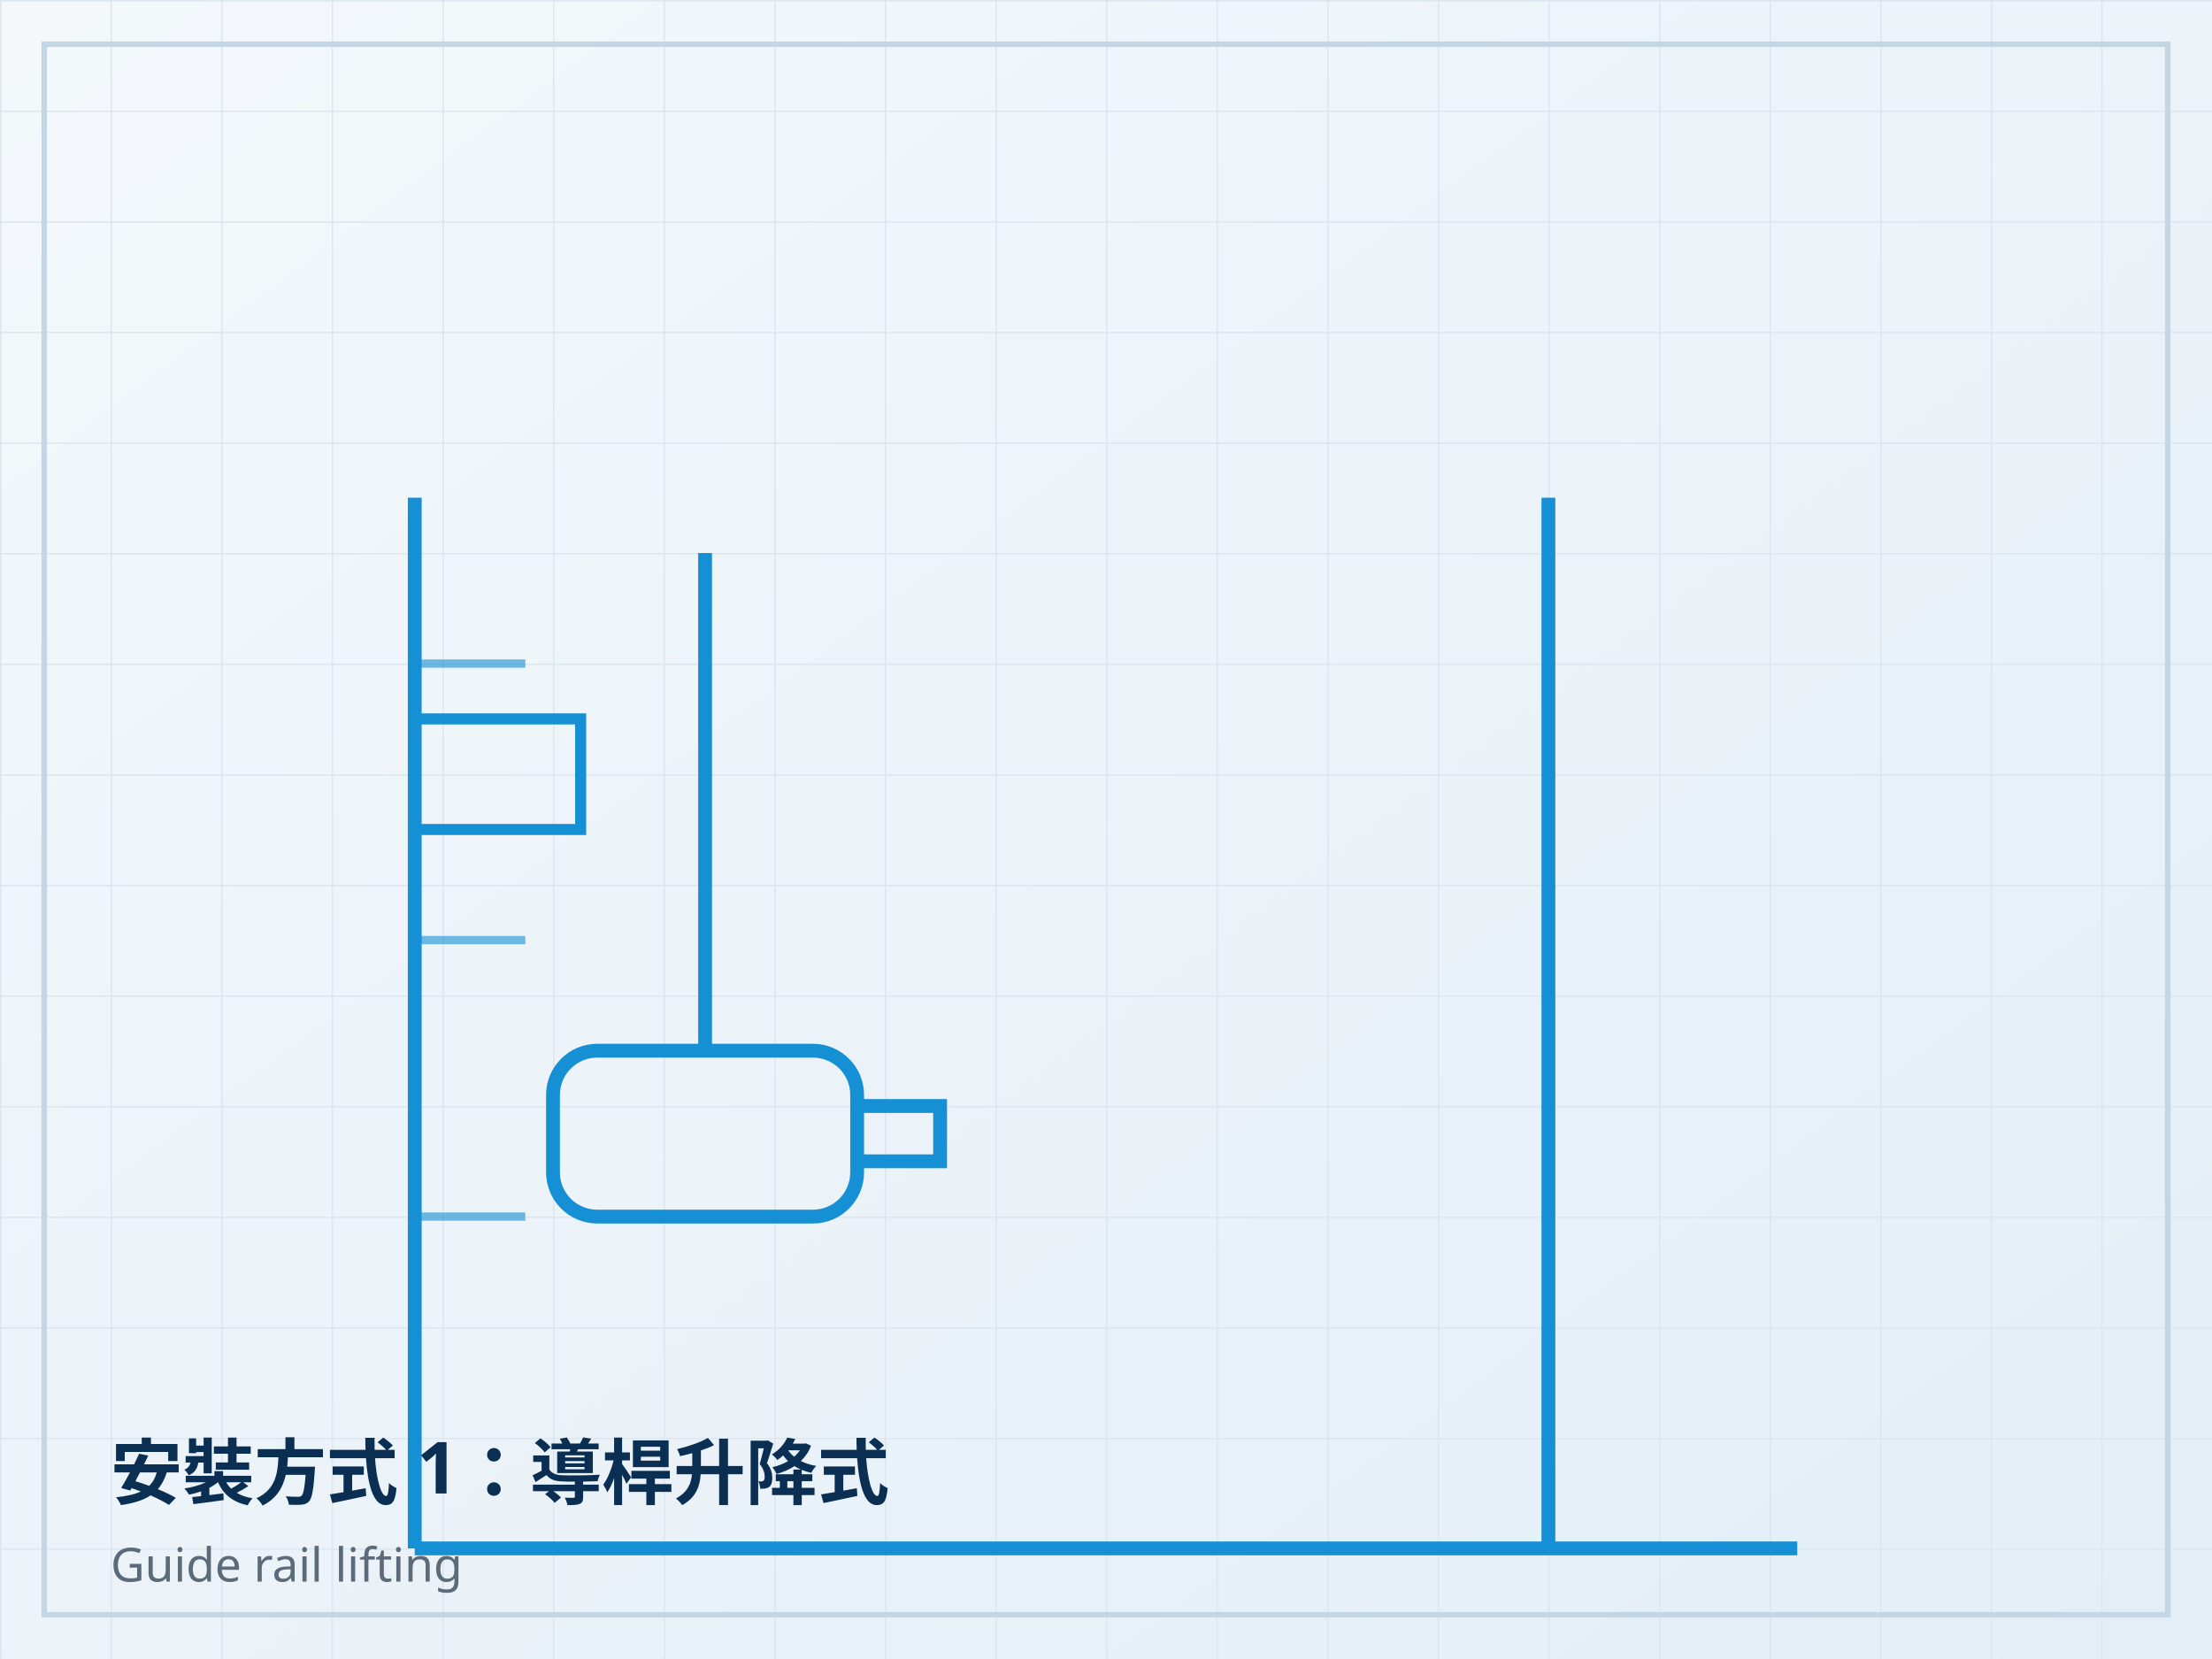
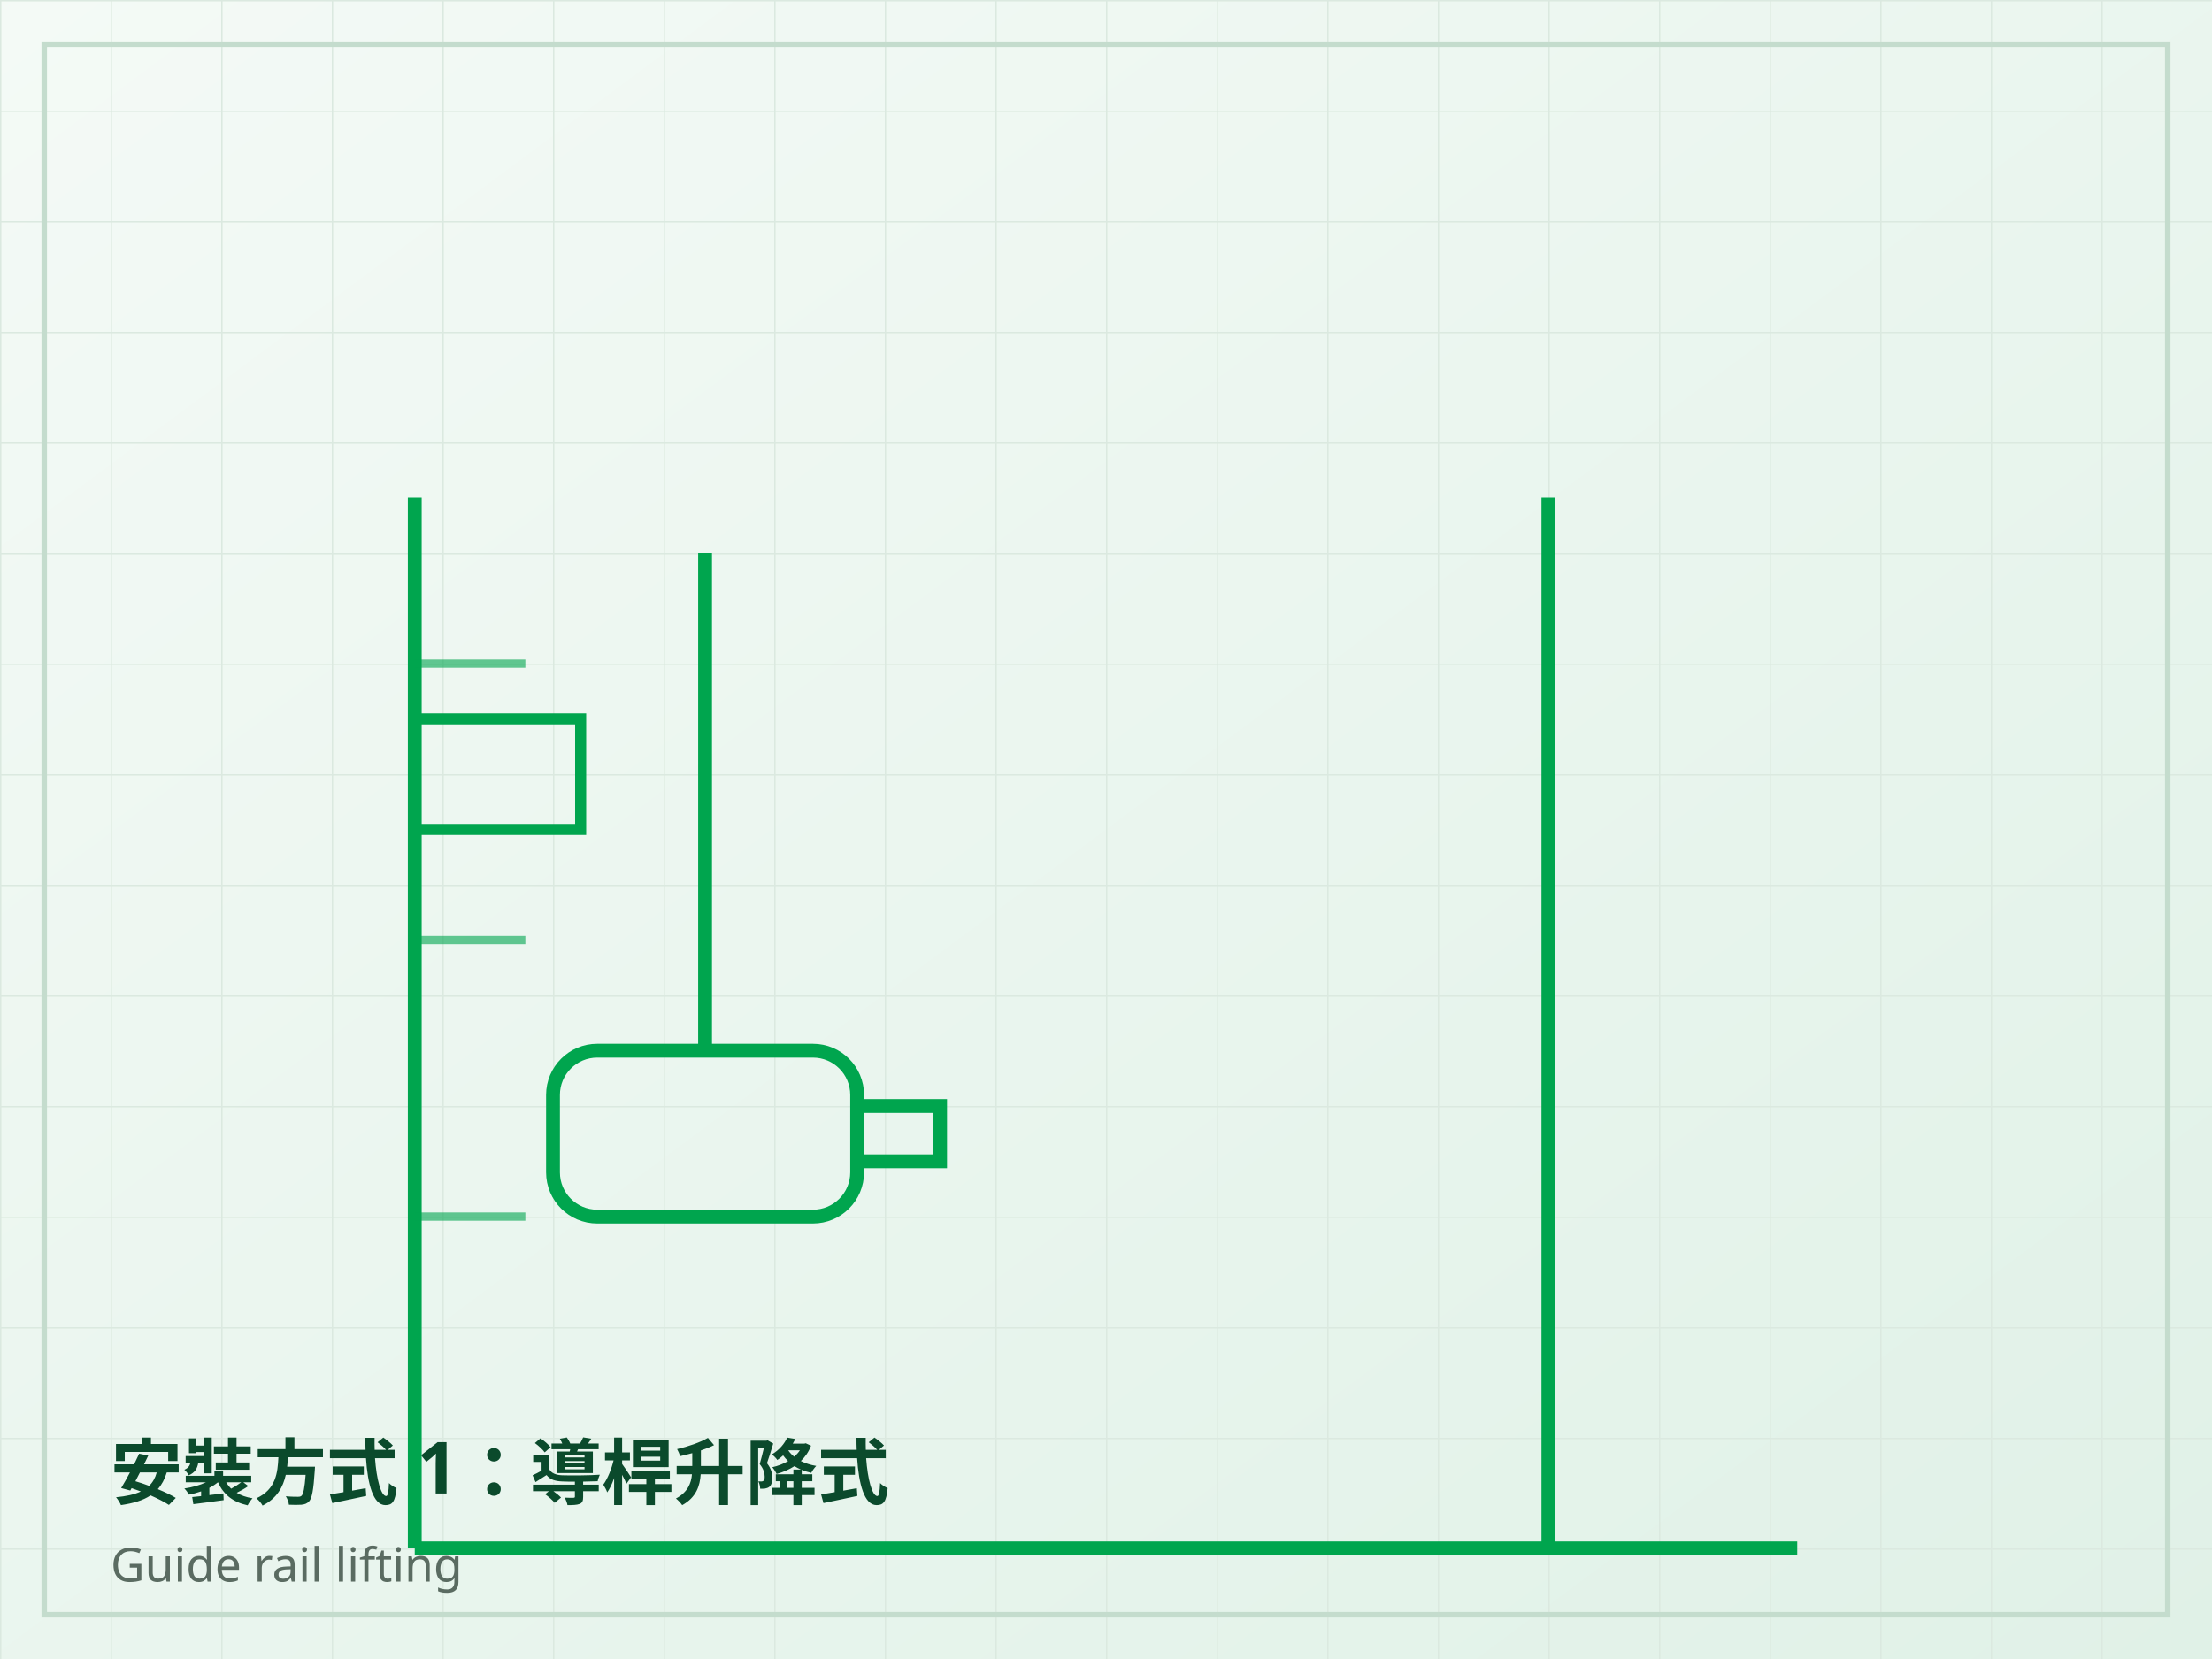
<svg xmlns="http://www.w3.org/2000/svg" viewBox="0 0 800 600" width="800" height="600" role="img" aria-label="安裝方式 1：導桿升降式">
  <defs>
    <pattern id="grid" width="40" height="40" patternUnits="userSpaceOnUse">
-       <path d="M40 0H0v40" fill="none" stroke="#dbe6ef" stroke-width="1" />
+       <path d="M40 0H0v40" fill="none" stroke="#dbe9e0" stroke-width="1" />
    </pattern>
    <linearGradient id="bg" x1="0" y1="0" x2="1" y2="1">
-       <stop offset="0" stop-color="#f4f8fb" />
-       <stop offset="1" stop-color="#e3eef6" />
+       <stop offset="0" stop-color="#f4faf6" />
+       <stop offset="1" stop-color="#e0f1e7" />
    </linearGradient>
  </defs>
  <rect width="800" height="600" fill="url(#bg)" />
  <rect width="800" height="600" fill="url(#grid)" />
-   <rect x="16" y="16" width="768" height="568" fill="none" stroke="#c3d6e4" stroke-width="2" />
-   <g fill="none" stroke="#1690d4" stroke-width="5">
+   <rect x="16" y="16" width="768" height="568" fill="none" stroke="#c4dccd" stroke-width="2" />
+   <g fill="none" stroke="#00a54e" stroke-width="5">
    <path d="M150 180v380M150 560h500M560 180v380" />
    <path d="M150 300h60v-40h-60" stroke-width="4" />
    <rect x="200" y="380" width="110" height="60" rx="16" />
    <path d="M255 380V200M310 400h30v20h-30" />
    <path d="M150 240h40M150 340h40M150 440h40" stroke-width="3" opacity=".6" />
  </g>
-   <text x="40" y="542" font-family="Segoe UI, Noto Sans TC, sans-serif" font-size="26" font-weight="700" fill="#0a2f52">安裝方式 1：導桿升降式</text>
-   <text x="40" y="572" font-family="Segoe UI, sans-serif" font-size="17" fill="#5b6b7a">Guide rail lifting</text>
+   <text x="40" y="542" font-family="Segoe UI, Noto Sans TC, sans-serif" font-size="26" font-weight="700" fill="#0b4a2c">安裝方式 1：導桿升降式</text>
+   <text x="40" y="572" font-family="Segoe UI, sans-serif" font-size="17" fill="#5a6b61">Guide rail lifting</text>
</svg>
